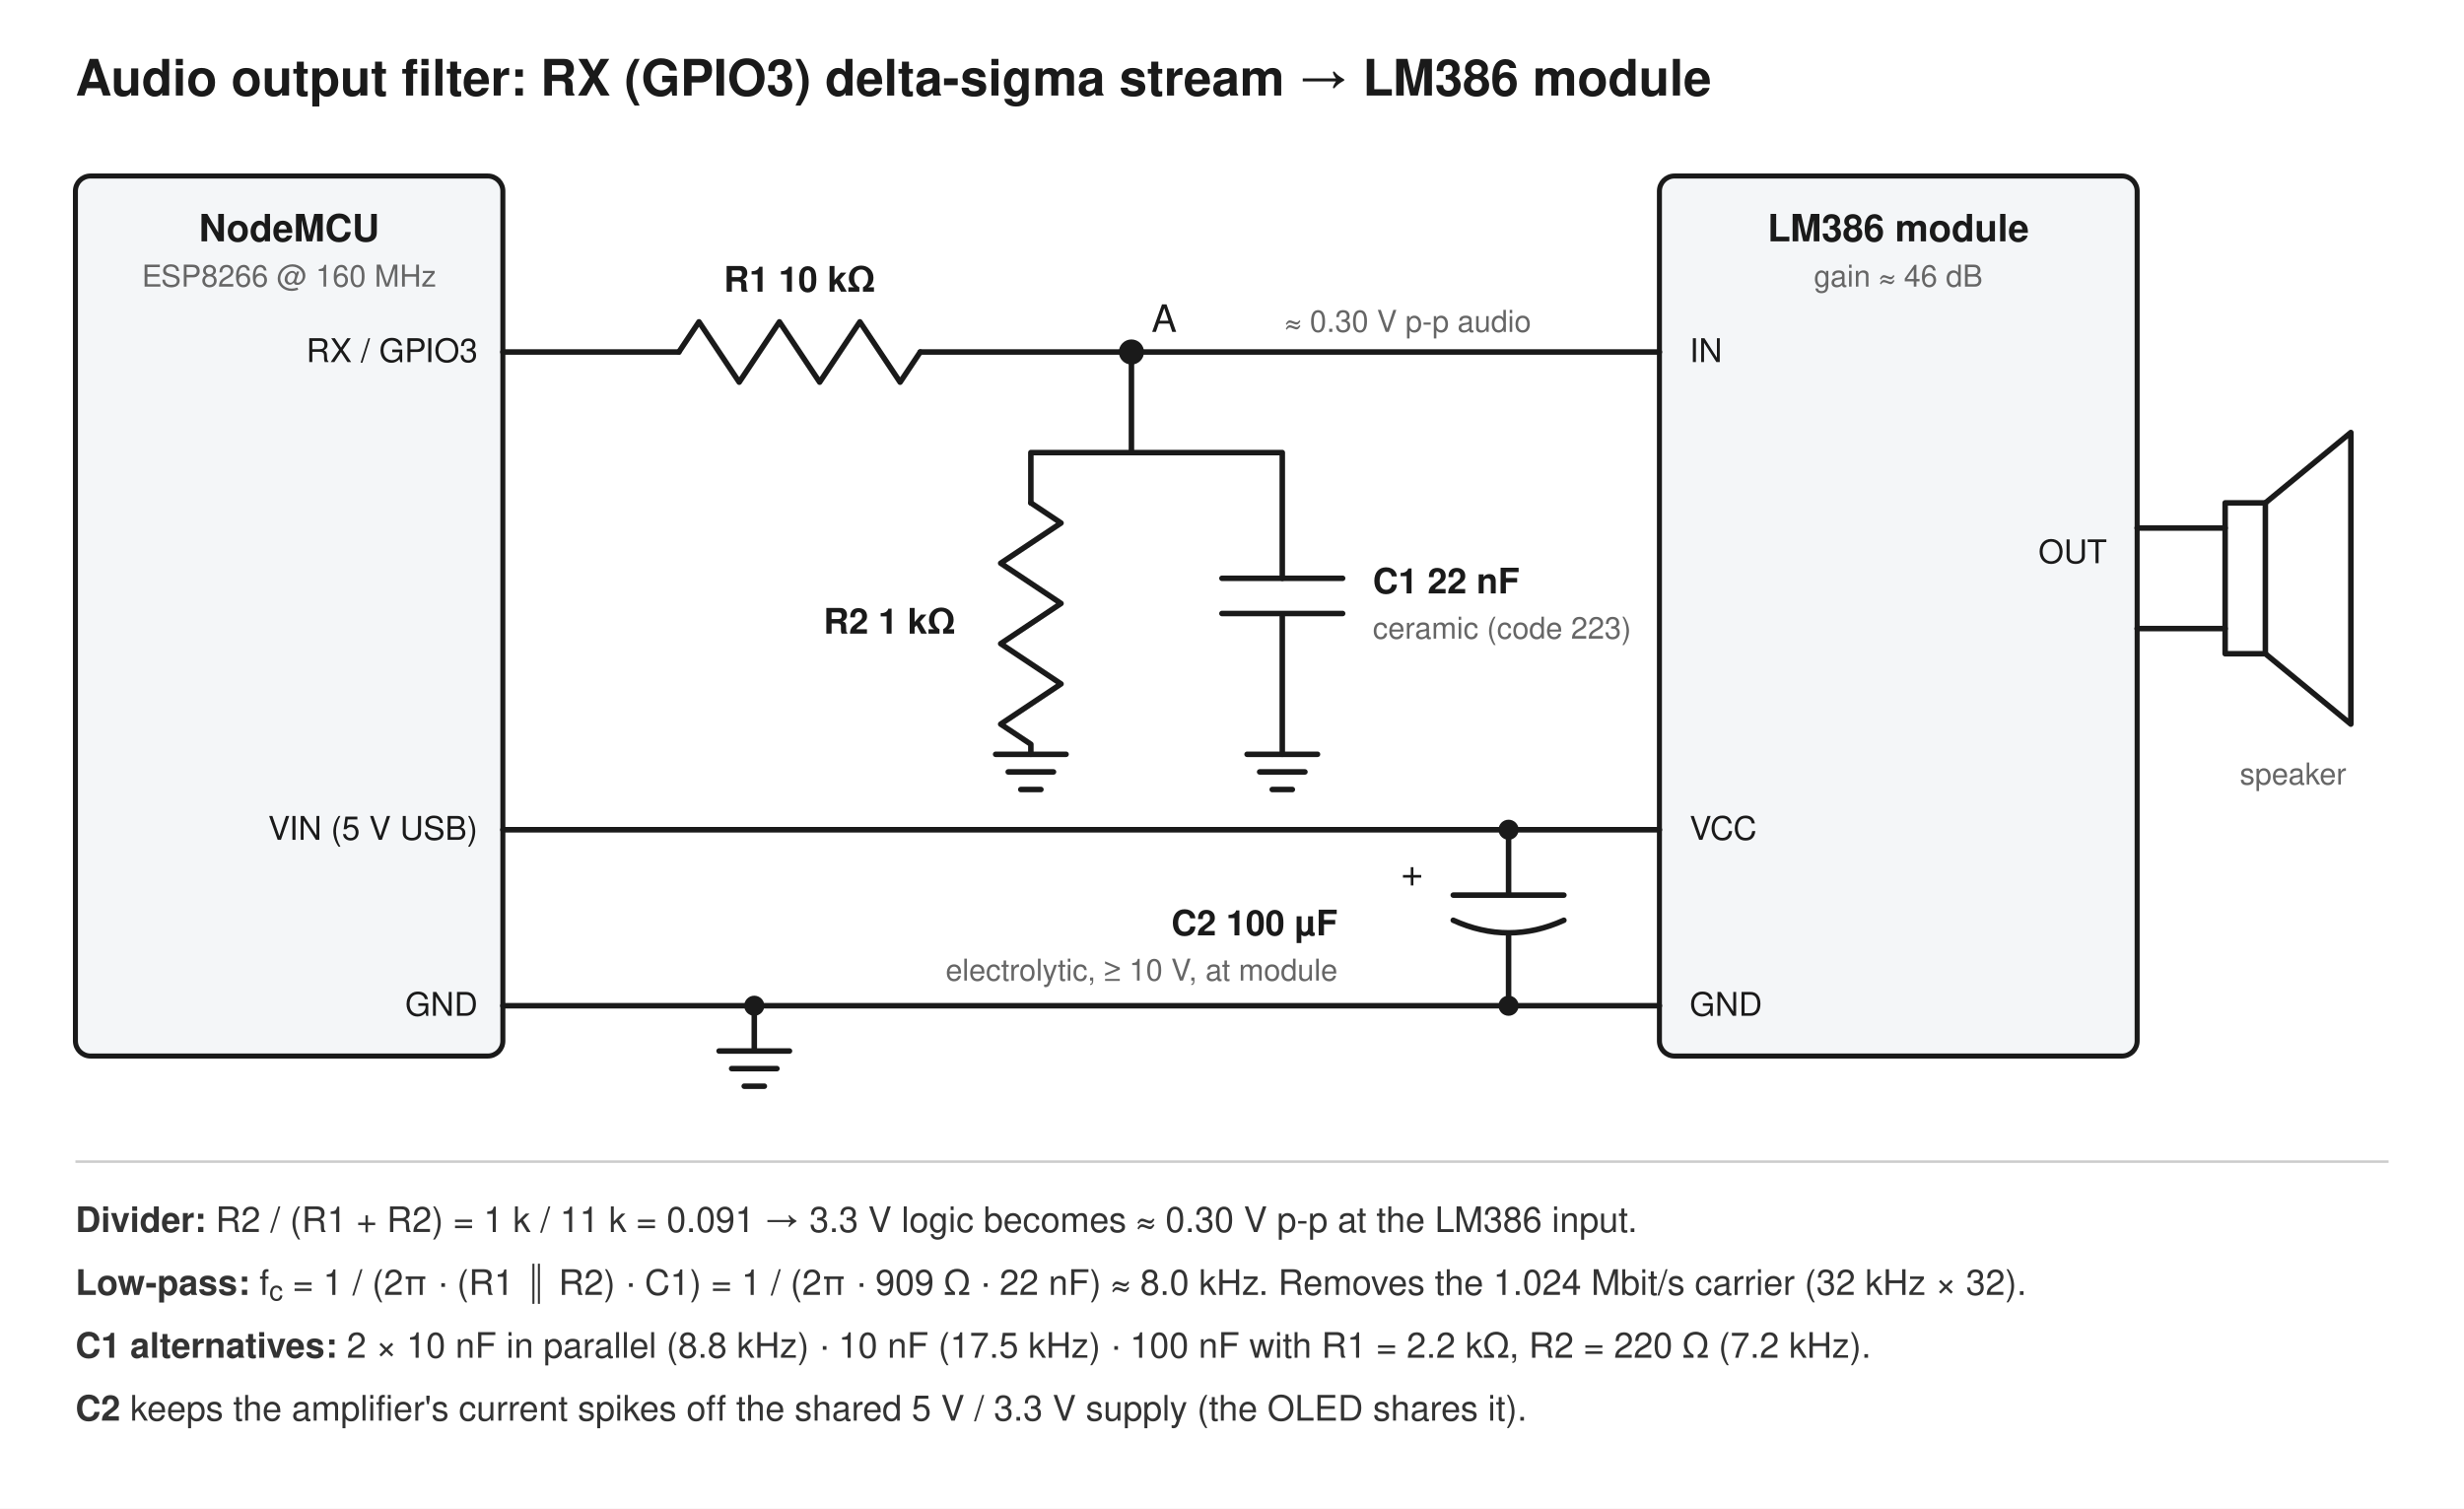
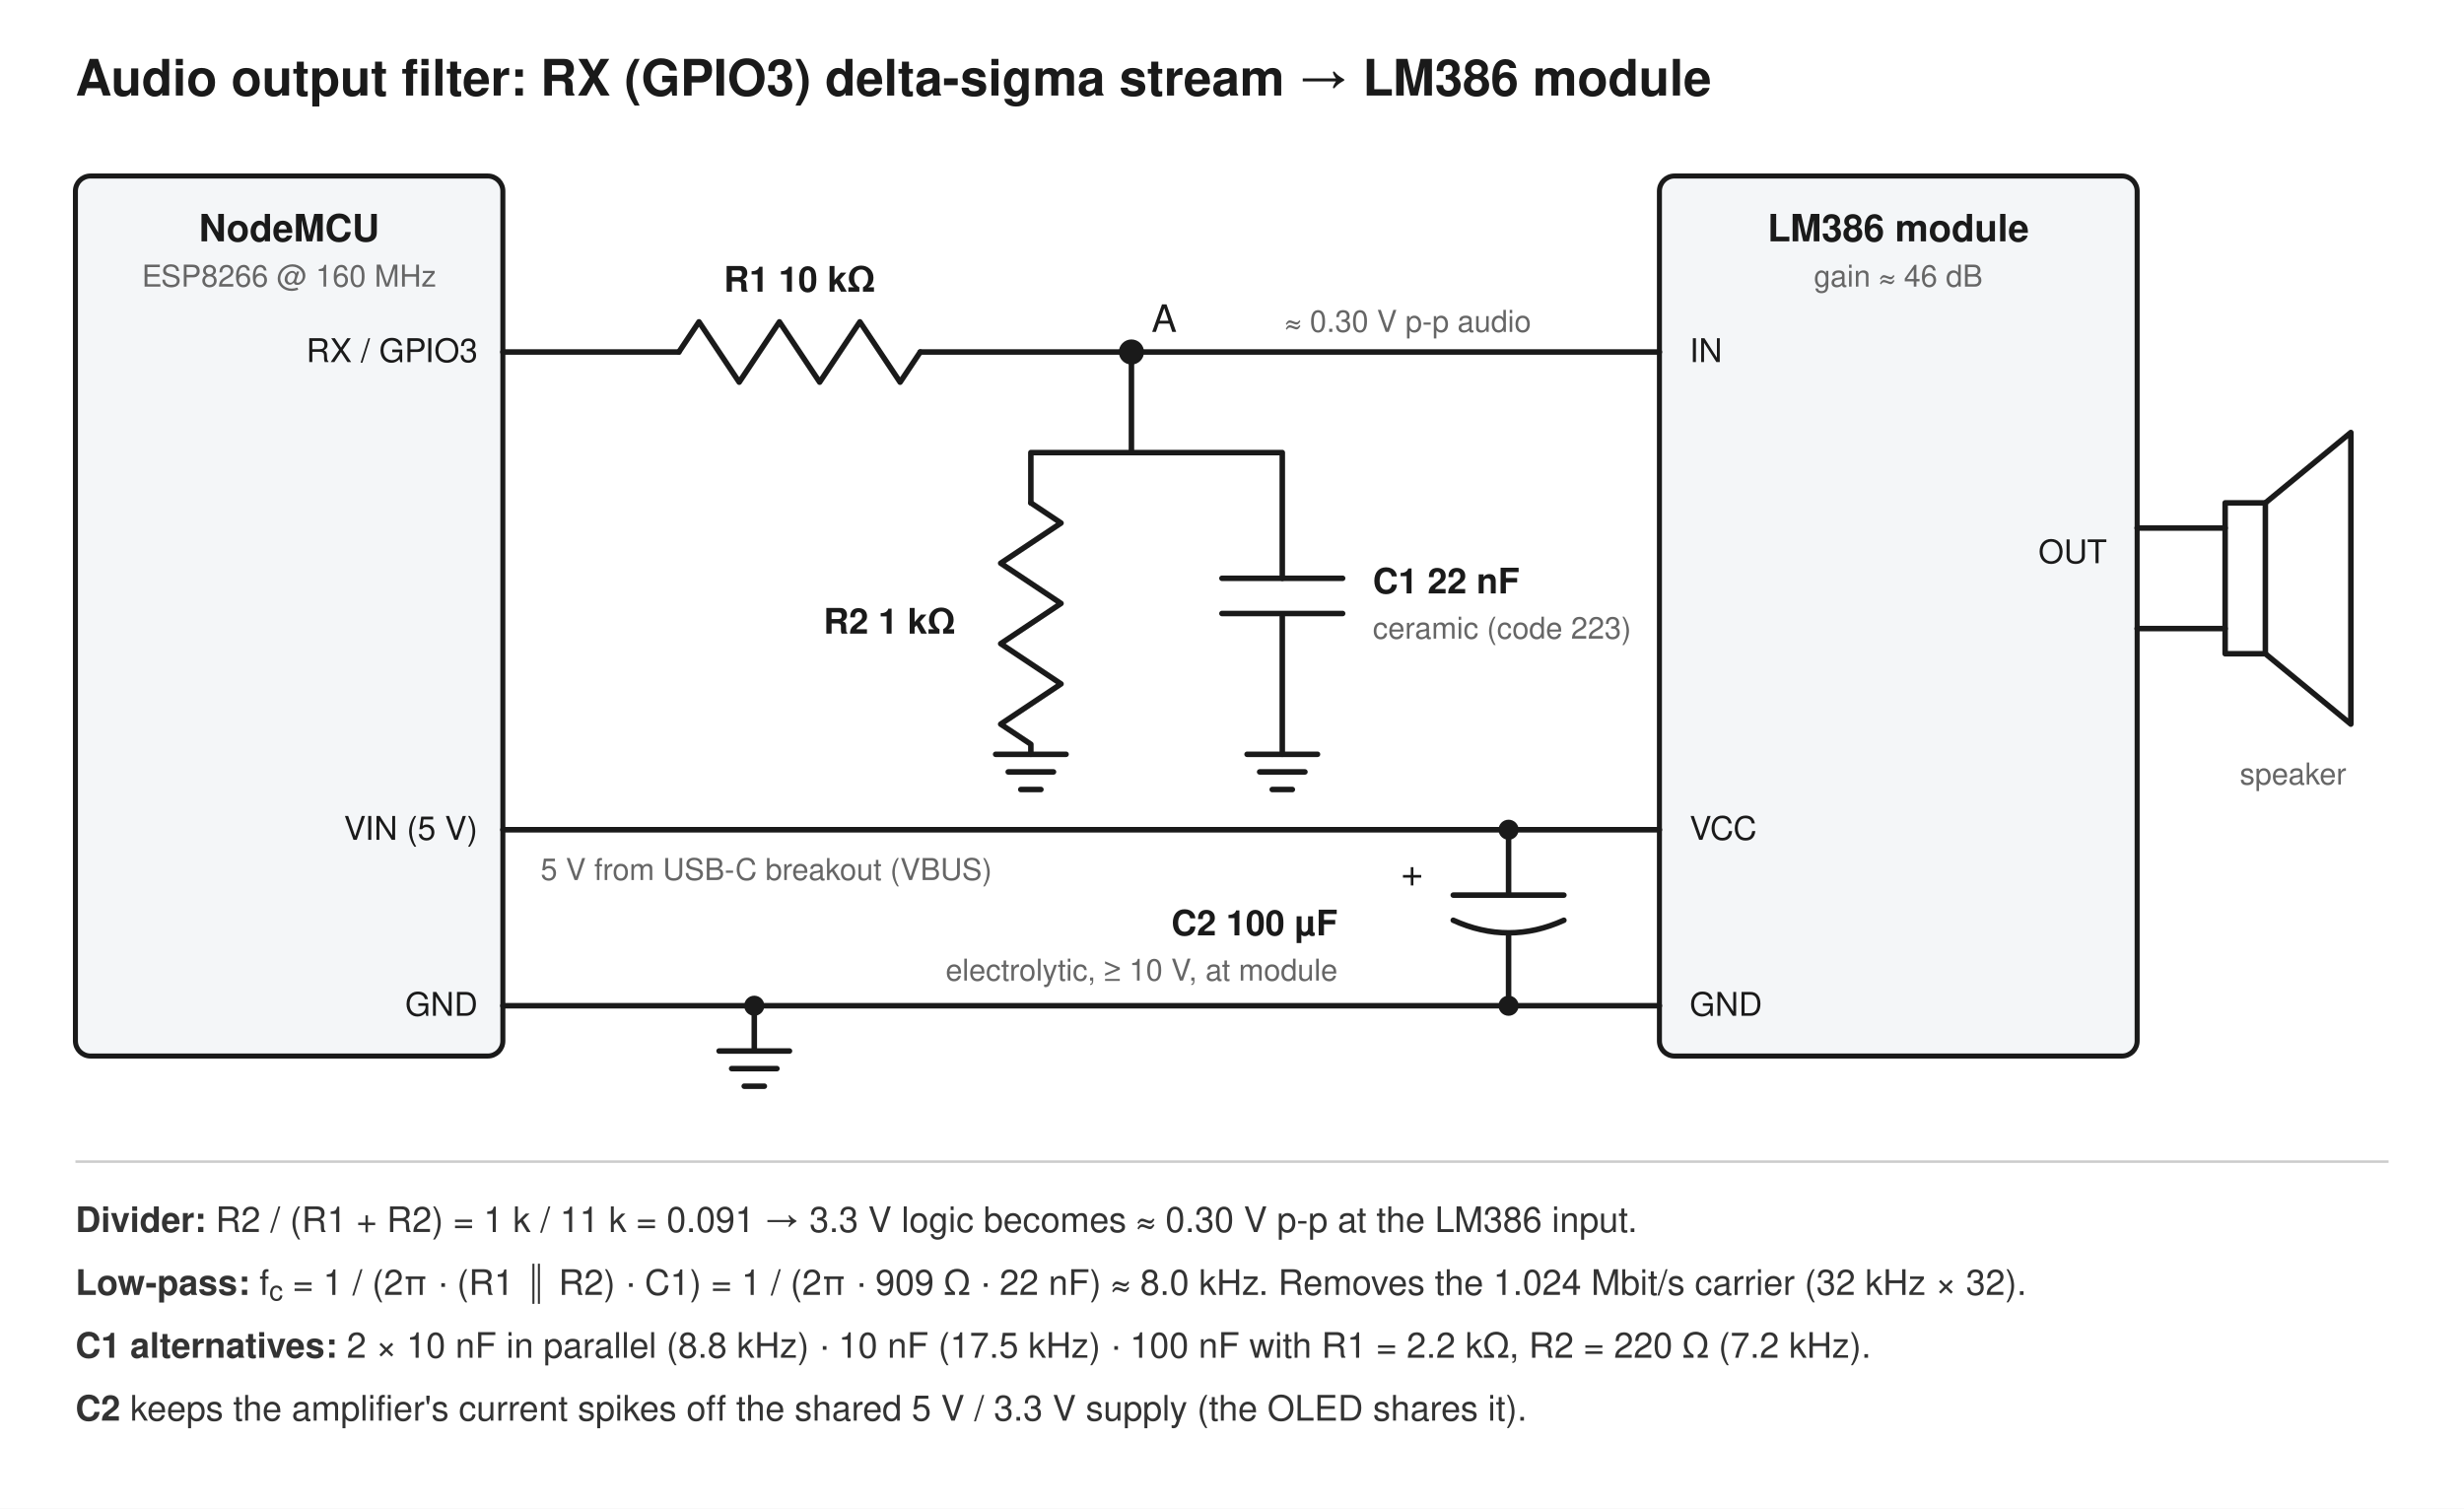
<svg xmlns="http://www.w3.org/2000/svg" viewBox="0 0 980 600" width="980" height="600" font-family="Helvetica, Arial, sans-serif">
  <rect width="980" height="600" fill="#ffffff" />
  <style>
    .w  { stroke:#1a1a1a; stroke-width:2.2; fill:none; stroke-linecap:round; stroke-linejoin:round; }
    .box{ stroke:#1a1a1a; stroke-width:2; fill:#f4f6f8; }
    .lbl{ font-size:15px; fill:#1a1a1a; }
    .pin{ font-size:13px; fill:#1a1a1a; }
    .val{ font-size:14px; fill:#1a1a1a; font-weight:bold; }
    .ttl{ font-size:20px; fill:#1a1a1a; font-weight:bold; }
    .note{ font-size:14px; fill:#333; }
    .dim{ font-size:12px; fill:#666; }
  </style>
  <text x="30" y="38" class="ttl">Audio output filter: RX (GPIO3) delta-sigma stream → LM386 module</text>
  <rect x="30" y="70" width="170" height="350" rx="6" class="box" />
  <text x="115" y="96" class="lbl" text-anchor="middle" font-weight="bold">NodeMCU</text>
  <text x="115" y="114" class="dim" text-anchor="middle">ESP8266 @ 160 MHz</text>
  <text x="190" y="144" class="pin" text-anchor="end">RX / GPIO3</text>
-   <text x="190" y="334" class="pin" text-anchor="end">VIN (5 V USB)</text>
+   <text x="190" y="334" class="pin" text-anchor="end">VIN (5 V)</text>
  <text x="190" y="404" class="pin" text-anchor="end">GND</text>
  <rect x="660" y="70" width="190" height="350" rx="6" class="box" />
  <text x="755" y="96" class="lbl" text-anchor="middle" font-weight="bold">LM386 module</text>
  <text x="755" y="114" class="dim" text-anchor="middle">gain ≈ 46 dB</text>
  <text x="672" y="144" class="pin">IN</text>
  <text x="672" y="334" class="pin">VCC</text>
  <text x="672" y="404" class="pin">GND</text>
  <text x="838" y="224" class="pin" text-anchor="end">OUT</text>
  <path class="w" d="M850 210 H885 M850 250 H885" />
  <rect x="885" y="200" width="16" height="60" class="w" />
  <path class="w" d="M901 200 L935 172 V288 L901 260" />
  <text x="912" y="312" class="dim" text-anchor="middle">speaker</text>
  <path class="w" d="M200 140 H270" />
  <path class="w" d="M270 140 l8 -12 l16 24 l16 -24 l16 24 l16 -24 l16 24 l8 -12" />
  <path class="w" d="M366 140 H660" />
  <text x="318" y="116" class="val" text-anchor="middle">R1  10 kΩ</text>
  <circle cx="450" cy="140" r="5" fill="#1a1a1a" />
  <text x="458" y="132" class="lbl">A</text>
  <text x="560" y="132" class="dim" text-anchor="middle">≈ 0.30 V p-p audio</text>
  <path class="w" d="M450 140 V180 M410 180 H510 M410 180 V200 M510 180 V230" />
  <path class="w" d="M410 200 l12 8 l-24 16 l24 16 l-24 16 l24 16 l-24 16 l12 8 V300" />
  <text x="380" y="252" class="val" text-anchor="end">R2  1 kΩ</text>
  <path class="w" d="M486 230 H534 M486 244 H534 M510 244 V300" />
  <text x="546" y="236" class="val">C1  22 nF</text>
  <text x="546" y="254" class="dim">ceramic (code 223)</text>
  <path class="w" d="M396 300 H424 M401 307 H419 M406 314 H414" />
  <path class="w" d="M496 300 H524 M501 307 H519 M506 314 H514" />
  <path class="w" d="M200 330 H660" />
+   <text x="215" y="350" class="dim">5 V from USB-C breakout (VBUS)</text>
  <path class="w" d="M200 400 H660" />
  <circle cx="600" cy="330" r="4" fill="#1a1a1a" />
  <circle cx="600" cy="400" r="4" fill="#1a1a1a" />
  <path class="w" d="M600 330 V356 M578 356 H622 M600 372 V400" />
  <path d="M578 366 Q600 376 622 366" class="w" />
  <text x="566" y="352" class="lbl" text-anchor="end">+</text>
  <text x="532" y="372" class="val" text-anchor="end">C2  100 µF</text>
  <text x="532" y="390" class="dim" text-anchor="end">electrolytic, ≥ 10 V, at module</text>
  <circle cx="300" cy="400" r="4" fill="#1a1a1a" />
  <path class="w" d="M300 400 V418 M286 418 H314 M291 425 H309 M296 432 H304" />
  <line x1="30" y1="462" x2="950" y2="462" stroke="#ccc" stroke-width="1" />
  <text x="30" y="490" class="note">
    <tspan font-weight="bold">Divider:</tspan> R2 / (R1 + R2) = 1 k / 11 k = 0.091 → 3.3 V logic becomes ≈ 0.30 V p-p at the LM386 input.</text>
  <text x="30" y="515" class="note">
    <tspan font-weight="bold">Low-pass:</tspan> f<tspan baseline-shift="sub" font-size="11">c</tspan> = 1 / (2π · (R1 ∥ R2) · C1) = 1 / (2π · 909 Ω · 22 nF) ≈ 8.0 kHz. Removes the 1.024 Mbit/s carrier (32 kHz × 32).</text>
  <text x="30" y="540" class="note">
    <tspan font-weight="bold">C1 alternatives:</tspan> 2 × 10 nF in parallel (8.8 kHz) · 10 nF (17.5 kHz) · 100 nF with R1 = 2.2 kΩ, R2 = 220 Ω (7.2 kHz).</text>
  <text x="30" y="565" class="note">
    <tspan font-weight="bold">C2</tspan> keeps the amplifier's current spikes off the shared 5 V / 3.3 V supply (the OLED shares it).</text>
</svg>
